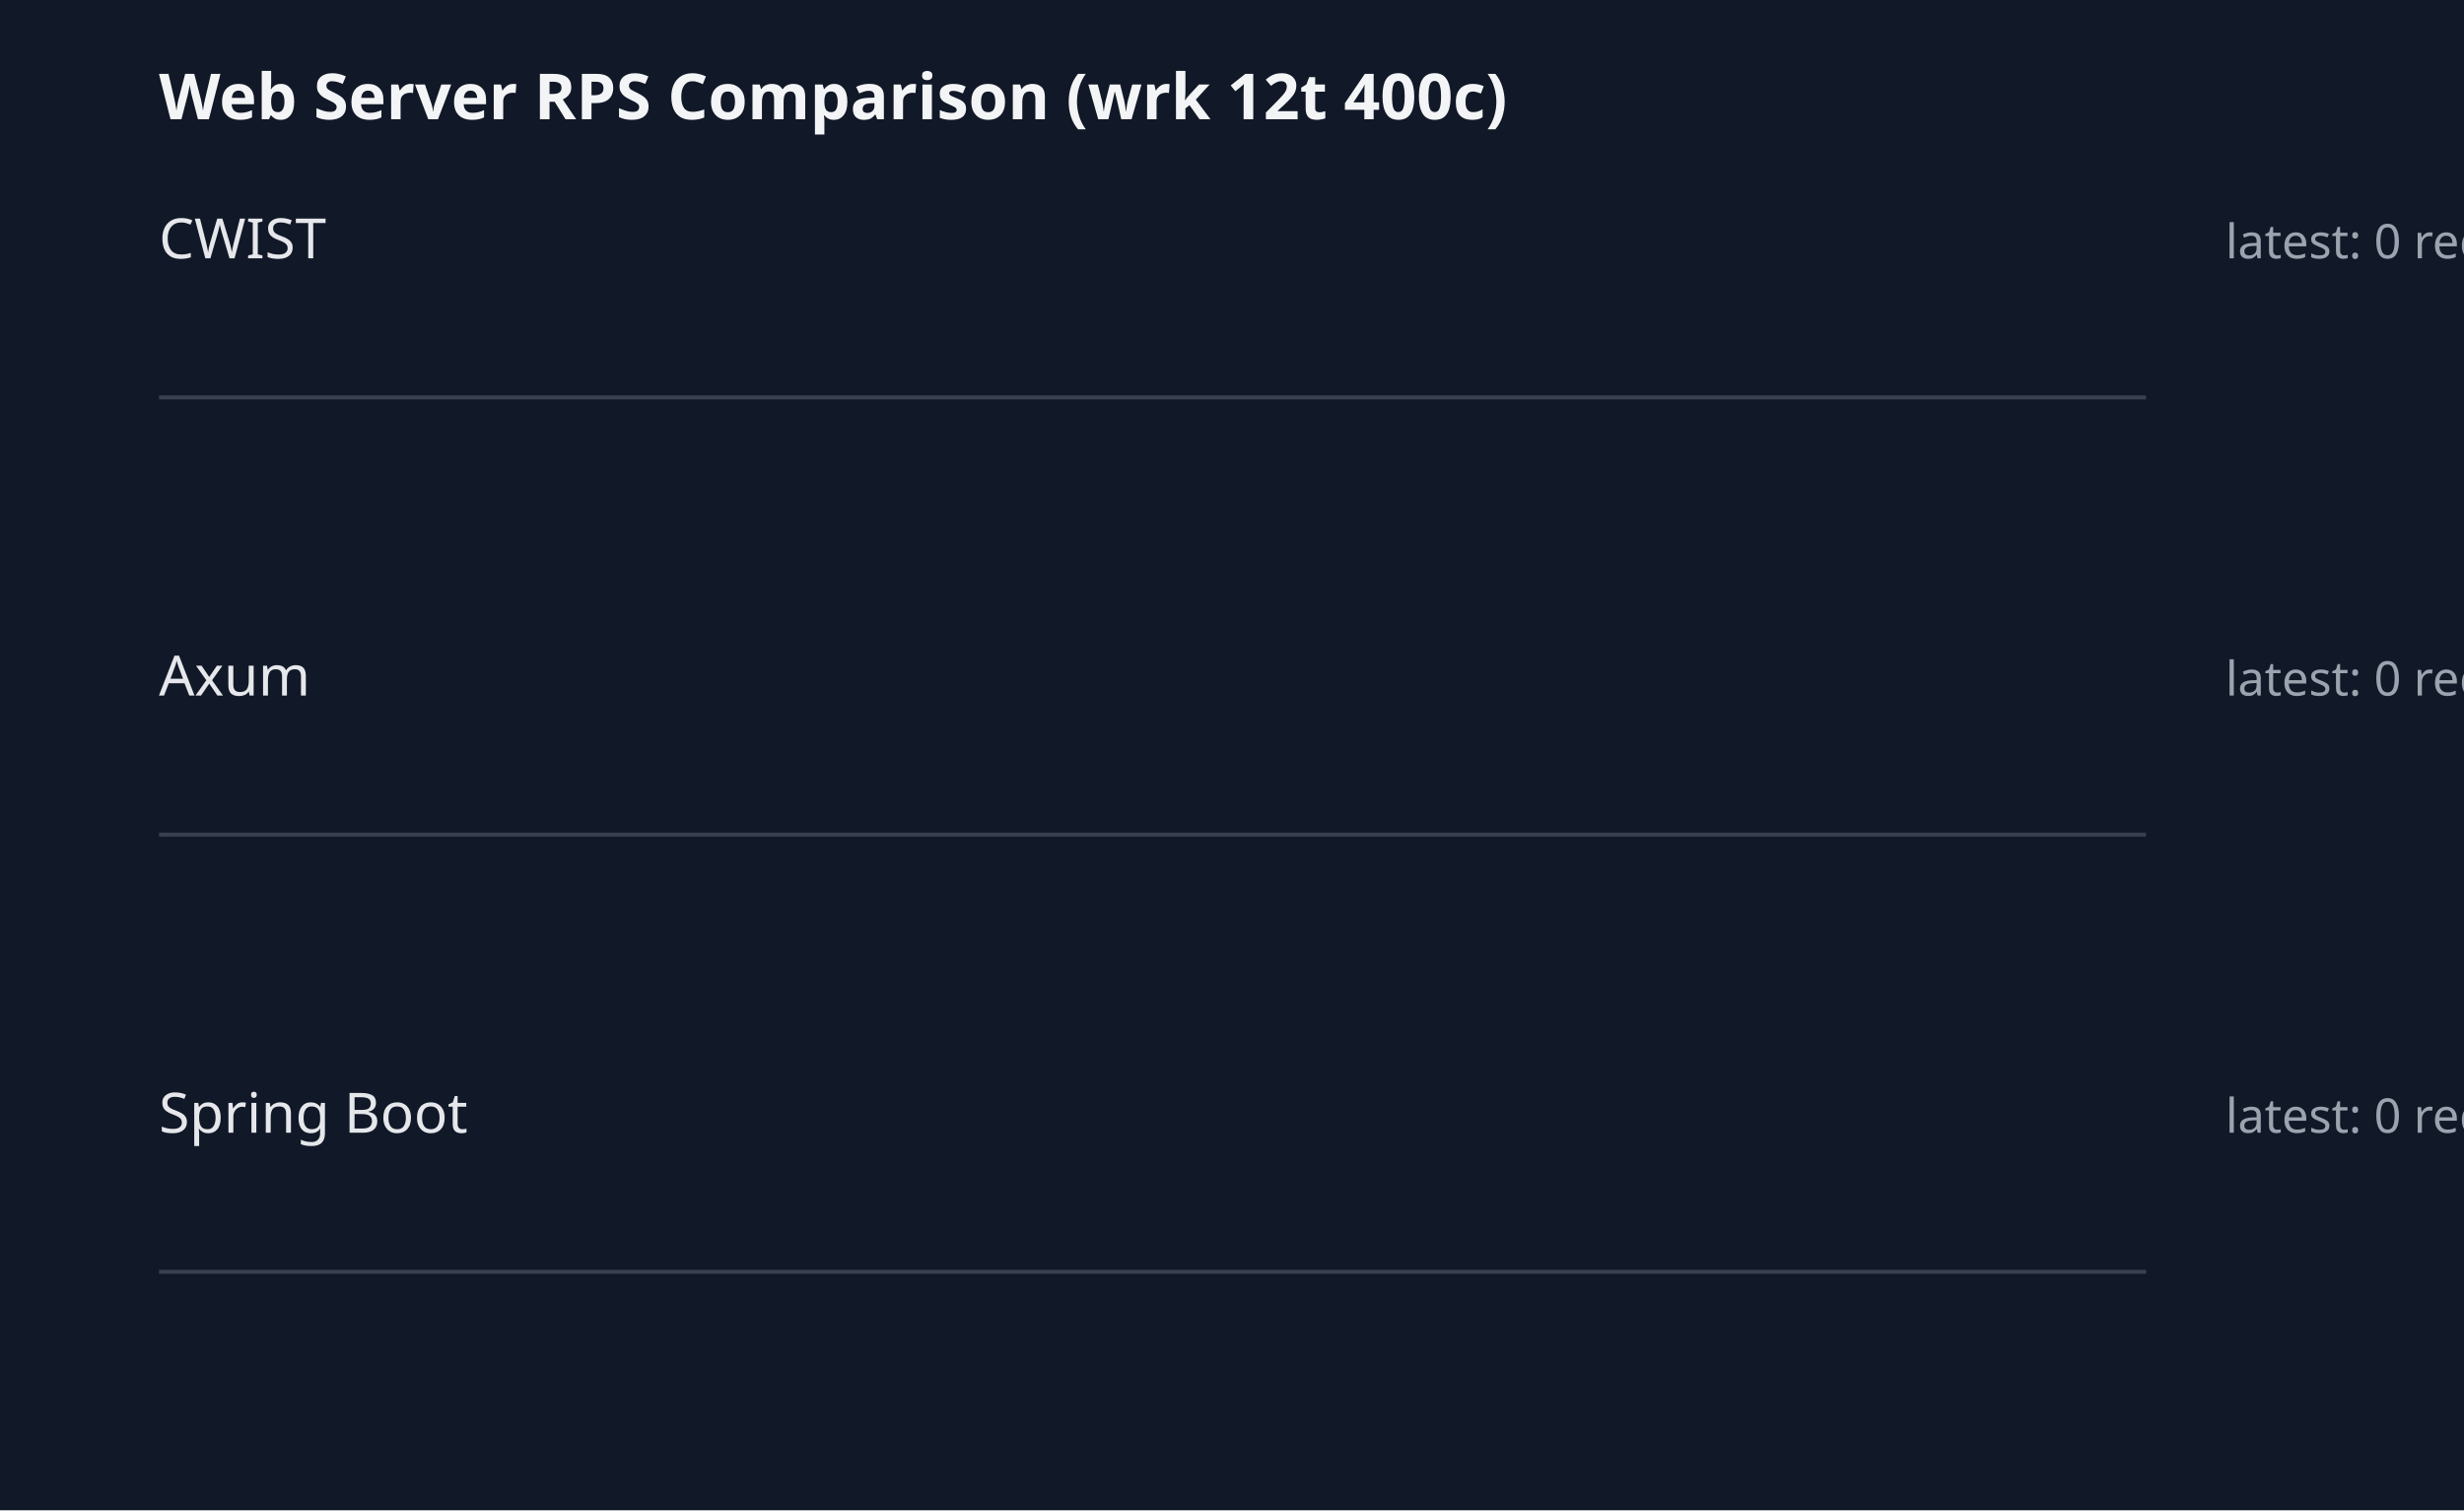
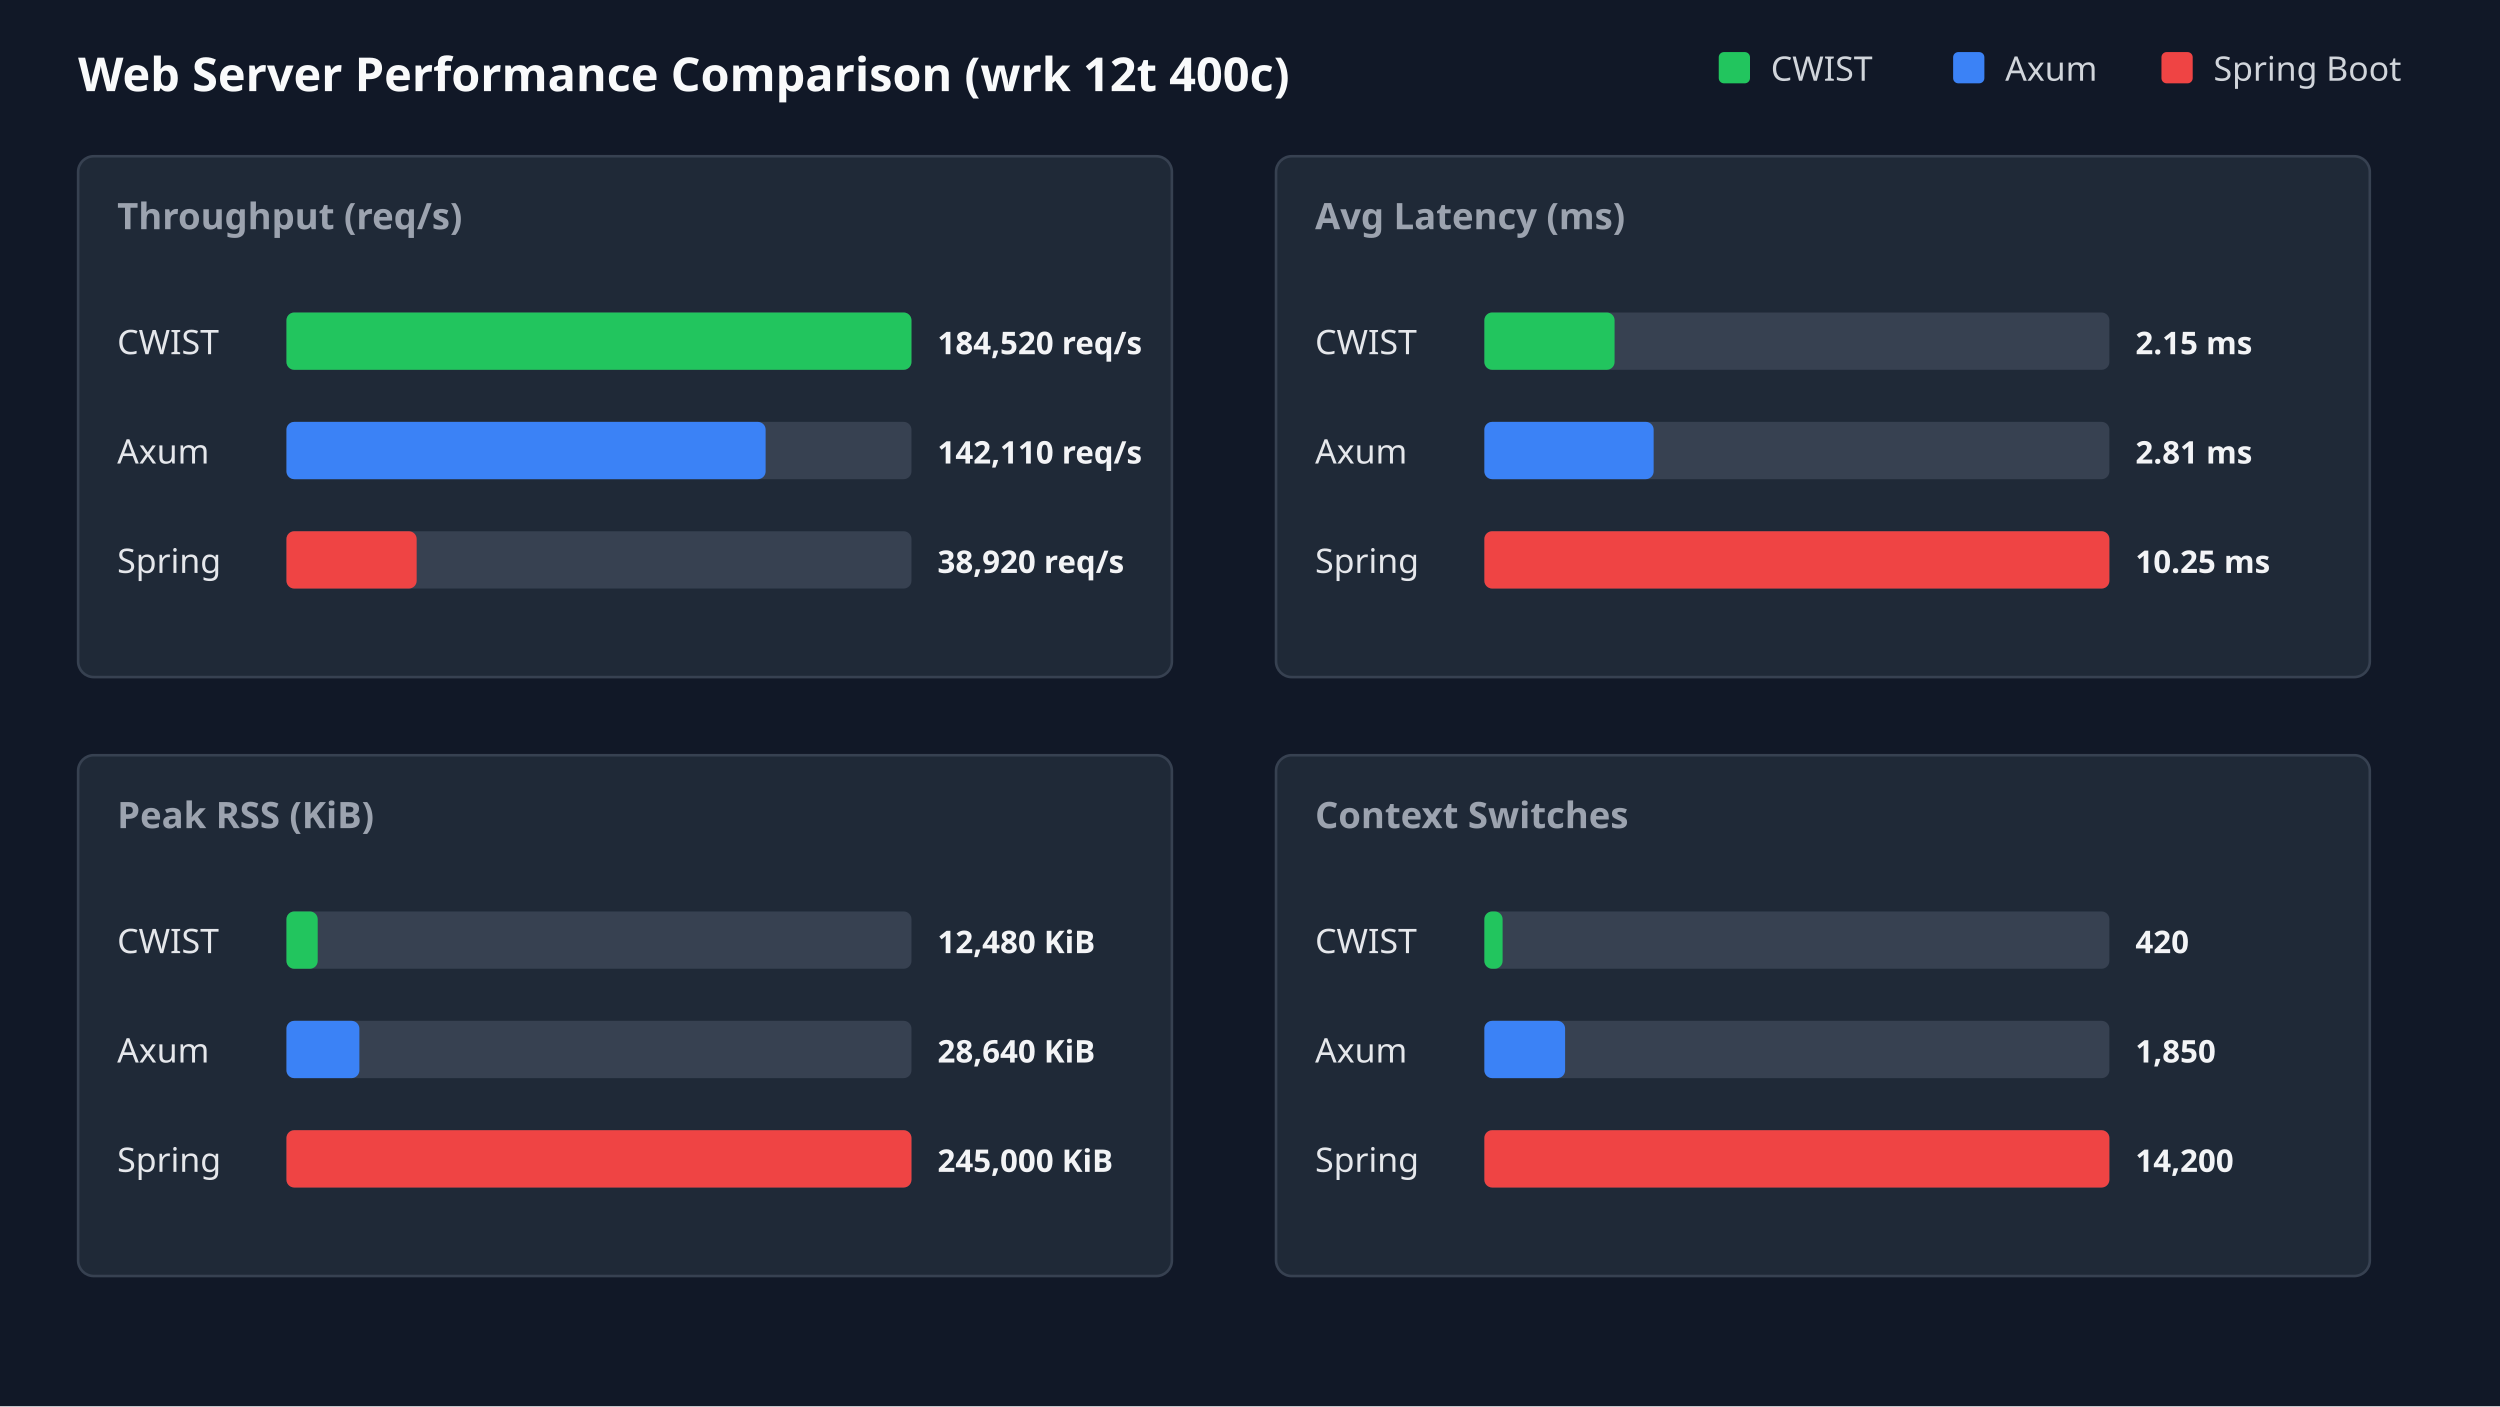
- <svg xmlns="http://www.w3.org/2000/svg" width="620" height="380" viewBox="0 0 620 380">
-   <style>.title{font:16px sans-serif;font-weight:bold;fill:#f3f4f6}.label{font:14px sans-serif;fill:#e5e7eb}.value{font:12px sans-serif;fill:#9ca3af}.axis{stroke:#374151}.series{fill:none;stroke-width:2.5}</style>
+ <svg xmlns="http://www.w3.org/2000/svg" width="960" height="540" viewBox="0 0 960 540">
+   <style>.title{font:18px sans-serif;font-weight:bold;fill:#f9fafb}.panel-title{font:14px sans-serif;font-weight:600;fill:#9ca3af}.legend{font:13px sans-serif;fill:#d1d5db}.bar-label{font:13px sans-serif;font-weight:500;fill:#e5e7eb}.bar-val{font:12px sans-serif;font-weight:bold;fill:#f3f4f6}.footer{font:11px sans-serif;fill:#6b7280}</style>
  <rect width="100%" height="100%" fill="#111827" />
-   <text x="40" y="30" class="title">Web Server RPS Comparison (wrk 12t 400c)</text>
-   <text x="40" y="65" class="label">CWIST</text>
-   <text x="560" y="65" class="value">latest: 0 req/s</text>
-   <line x1="40" y1="100" x2="540" y2="100" class="axis" />
-   <polyline points="" stroke="#22c55e" class="series" />
-   <text x="40" y="175" class="label">Axum</text>
-   <text x="560" y="175" class="value">latest: 0 req/s</text>
-   <line x1="40" y1="210" x2="540" y2="210" class="axis" />
-   <polyline points="" stroke="#3b82f6" class="series" />
-   <text x="40" y="285" class="label">Spring Boot</text>
-   <text x="560" y="285" class="value">latest: 0 req/s</text>
-   <line x1="40" y1="320" x2="540" y2="320" class="axis" />
-   <polyline points="" stroke="#ef4444" class="series" />
+   <text x="30" y="35" class="title">Web Server Performance Comparison (wrk 12t 400c)</text>
+   <rect x="660" y="20" width="12" height="12" fill="#22c55e" rx="2" />
+   <text x="680" y="31" class="legend">CWIST</text>
+   <rect x="750" y="20" width="12" height="12" fill="#3b82f6" rx="2" />
+   <text x="770" y="31" class="legend">Axum</text>
+   <rect x="830" y="20" width="12" height="12" fill="#ef4444" rx="2" />
+   <text x="850" y="31" class="legend">Spring Boot</text>
+   <rect x="30" y="60" width="420" height="200" fill="#1f2937" rx="6" stroke="#374151" />
+   <text x="45" y="88" class="panel-title">Throughput (req/s)</text>
+   <text x="45" y="136" class="bar-label">CWIST</text>
+   <rect x="110" y="120" width="240" height="22" fill="#374151" rx="3" />
+   <rect x="110" y="120" width="240" height="22" fill="#22c55e" rx="3" />
+   <text x="360" y="136" class="bar-val">184,520 req/s</text>
+   <text x="45" y="178" class="bar-label">Axum</text>
+   <rect x="110" y="162" width="240" height="22" fill="#374151" rx="3" />
+   <rect x="110" y="162" width="184" height="22" fill="#3b82f6" rx="3" />
+   <text x="360" y="178" class="bar-val">142,110 req/s</text>
+   <text x="45" y="220" class="bar-label">Spring</text>
+   <rect x="110" y="204" width="240" height="22" fill="#374151" rx="3" />
+   <rect x="110" y="204" width="50" height="22" fill="#ef4444" rx="3" />
+   <text x="360" y="220" class="bar-val">38,920 req/s</text>
+   <rect x="490" y="60" width="420" height="200" fill="#1f2937" rx="6" stroke="#374151" />
+   <text x="505" y="88" class="panel-title">Avg Latency (ms)</text>
+   <text x="505" y="136" class="bar-label">CWIST</text>
+   <rect x="570" y="120" width="240" height="22" fill="#374151" rx="3" />
+   <rect x="570" y="120" width="50" height="22" fill="#22c55e" rx="3" />
+   <text x="820" y="136" class="bar-val">2.15 ms</text>
+   <text x="505" y="178" class="bar-label">Axum</text>
+   <rect x="570" y="162" width="240" height="22" fill="#374151" rx="3" />
+   <rect x="570" y="162" width="65" height="22" fill="#3b82f6" rx="3" />
+   <text x="820" y="178" class="bar-val">2.81 ms</text>
+   <text x="505" y="220" class="bar-label">Spring</text>
+   <rect x="570" y="204" width="240" height="22" fill="#374151" rx="3" />
+   <rect x="570" y="204" width="240" height="22" fill="#ef4444" rx="3" />
+   <text x="820" y="220" class="bar-val">10.25 ms</text>
+   <rect x="30" y="290" width="420" height="200" fill="#1f2937" rx="6" stroke="#374151" />
+   <text x="45" y="318" class="panel-title">Peak RSS (KiB)</text>
+   <text x="45" y="366" class="bar-label">CWIST</text>
+   <rect x="110" y="350" width="240" height="22" fill="#374151" rx="3" />
+   <rect x="110" y="350" width="12" height="22" fill="#22c55e" rx="3" />
+   <text x="360" y="366" class="bar-val">12,480 KiB</text>
+   <text x="45" y="408" class="bar-label">Axum</text>
+   <rect x="110" y="392" width="240" height="22" fill="#374151" rx="3" />
+   <rect x="110" y="392" width="28" height="22" fill="#3b82f6" rx="3" />
+   <text x="360" y="408" class="bar-val">28,640 KiB</text>
+   <text x="45" y="450" class="bar-label">Spring</text>
+   <rect x="110" y="434" width="240" height="22" fill="#374151" rx="3" />
+   <rect x="110" y="434" width="240" height="22" fill="#ef4444" rx="3" />
+   <text x="360" y="450" class="bar-val">245,000 KiB</text>
+   <rect x="490" y="290" width="420" height="200" fill="#1f2937" rx="6" stroke="#374151" />
+   <text x="505" y="318" class="panel-title">Context Switches</text>
+   <text x="505" y="366" class="bar-label">CWIST</text>
+   <rect x="570" y="350" width="240" height="22" fill="#374151" rx="3" />
+   <rect x="570" y="350" width="7" height="22" fill="#22c55e" rx="3" />
+   <text x="820" y="366" class="bar-val">420</text>
+   <text x="505" y="408" class="bar-label">Axum</text>
+   <rect x="570" y="392" width="240" height="22" fill="#374151" rx="3" />
+   <rect x="570" y="392" width="31" height="22" fill="#3b82f6" rx="3" />
+   <text x="820" y="408" class="bar-val">1,850</text>
+   <text x="505" y="450" class="bar-label">Spring</text>
+   <rect x="570" y="434" width="240" height="22" fill="#374151" rx="3" />
+   <rect x="570" y="434" width="240" height="22" fill="#ef4444" rx="3" />
+   <text x="820" y="450" class="bar-val">14,200</text>
</svg>
